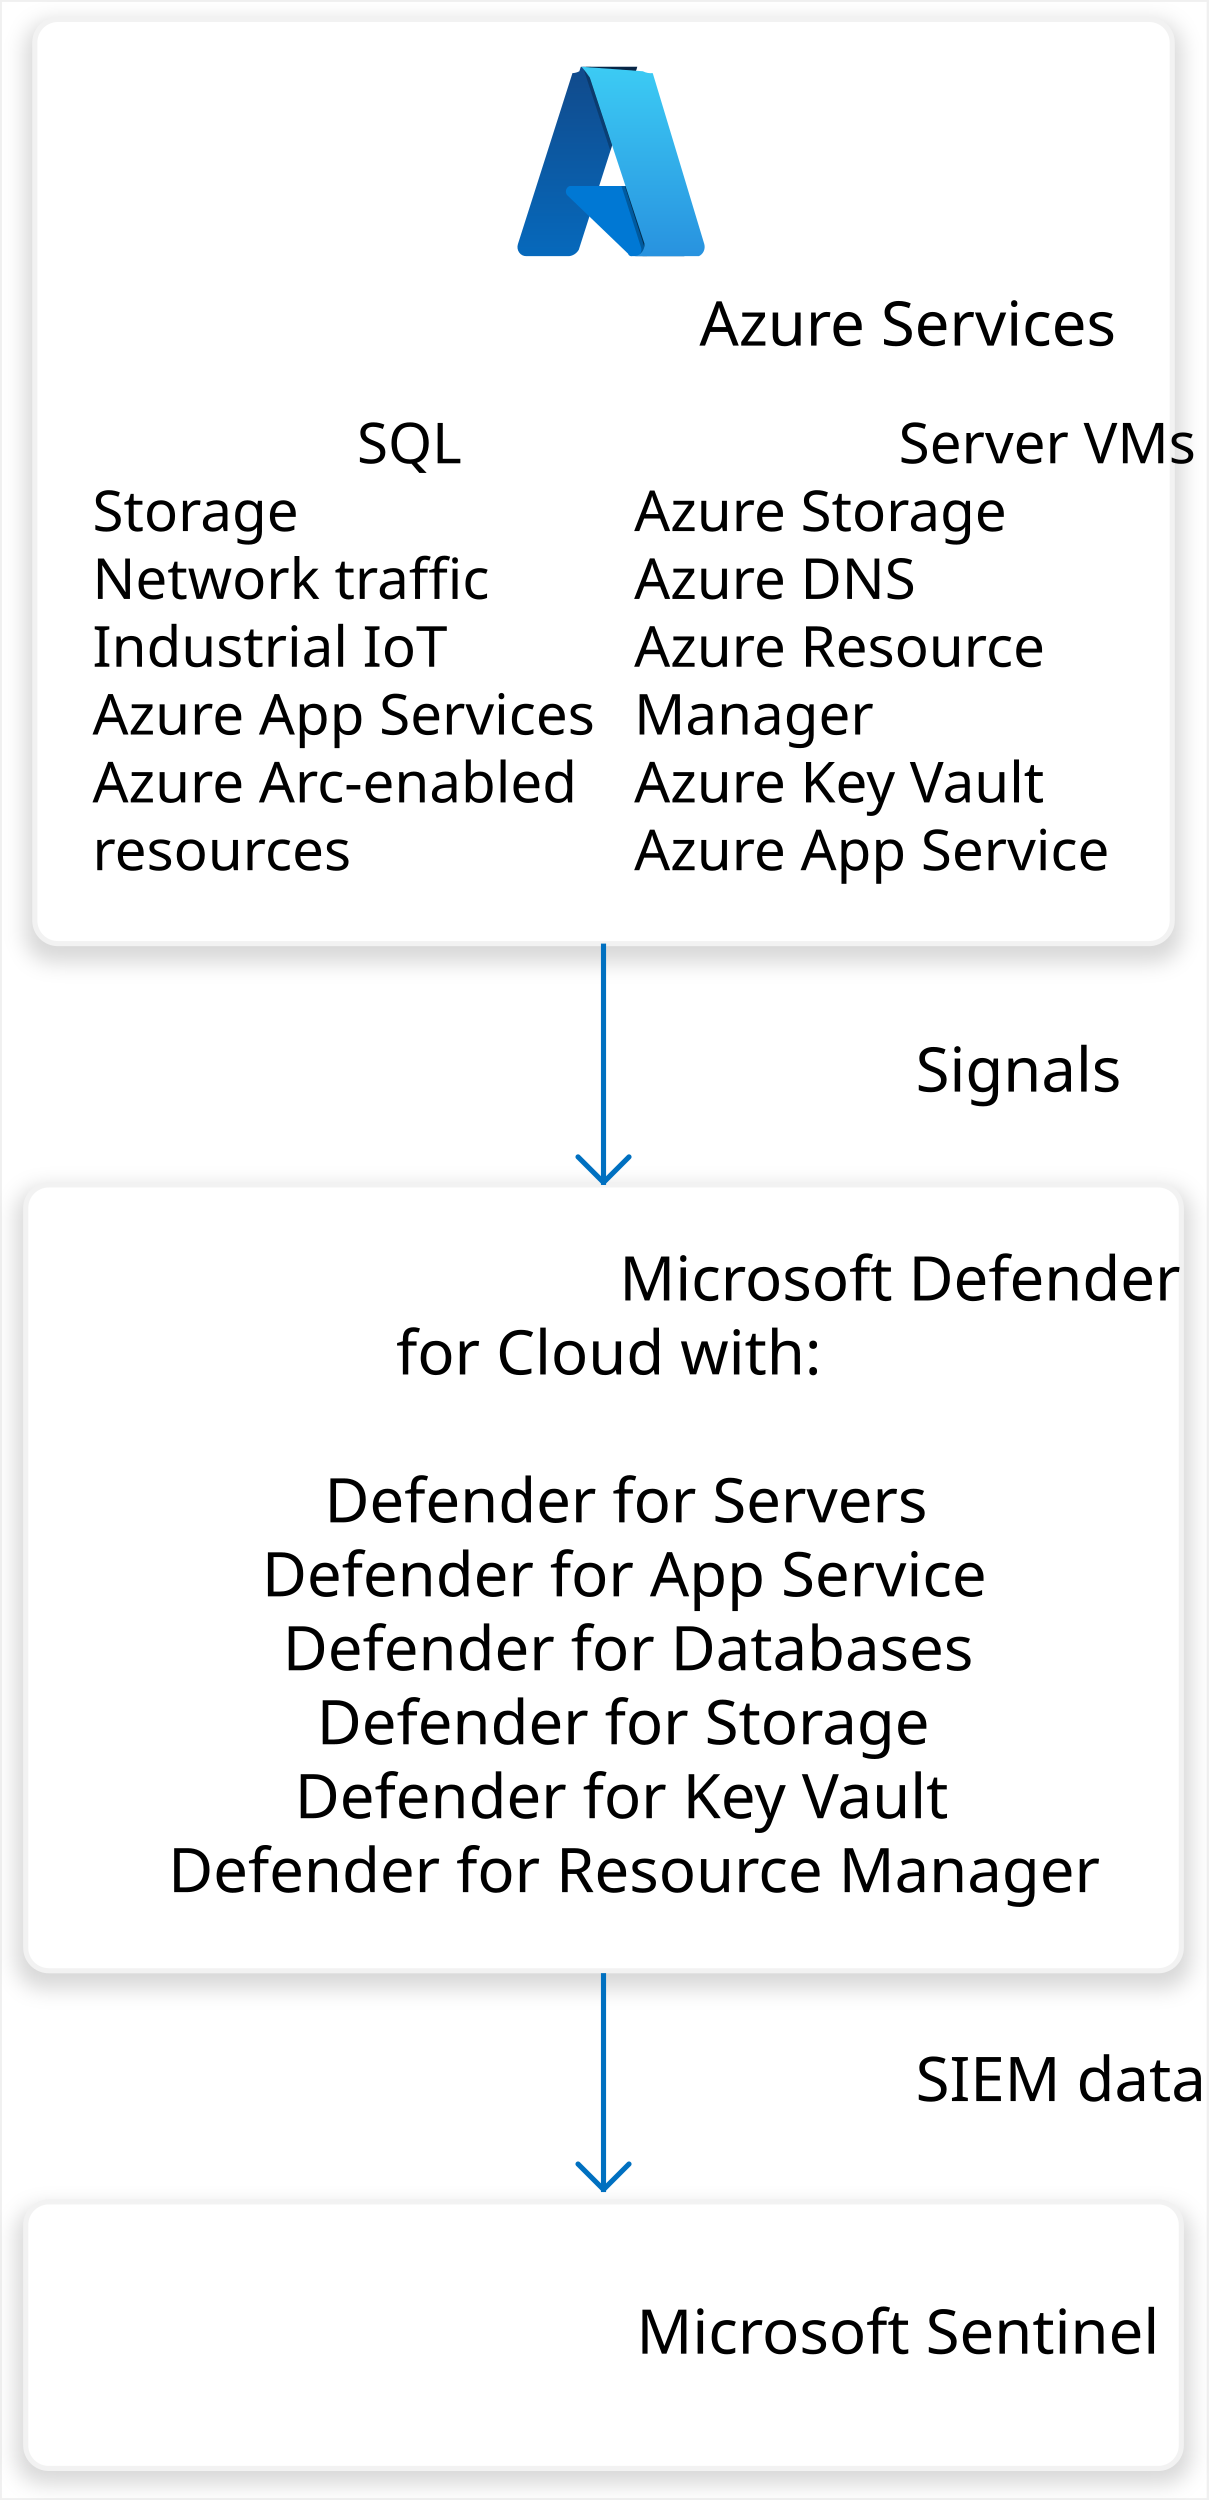
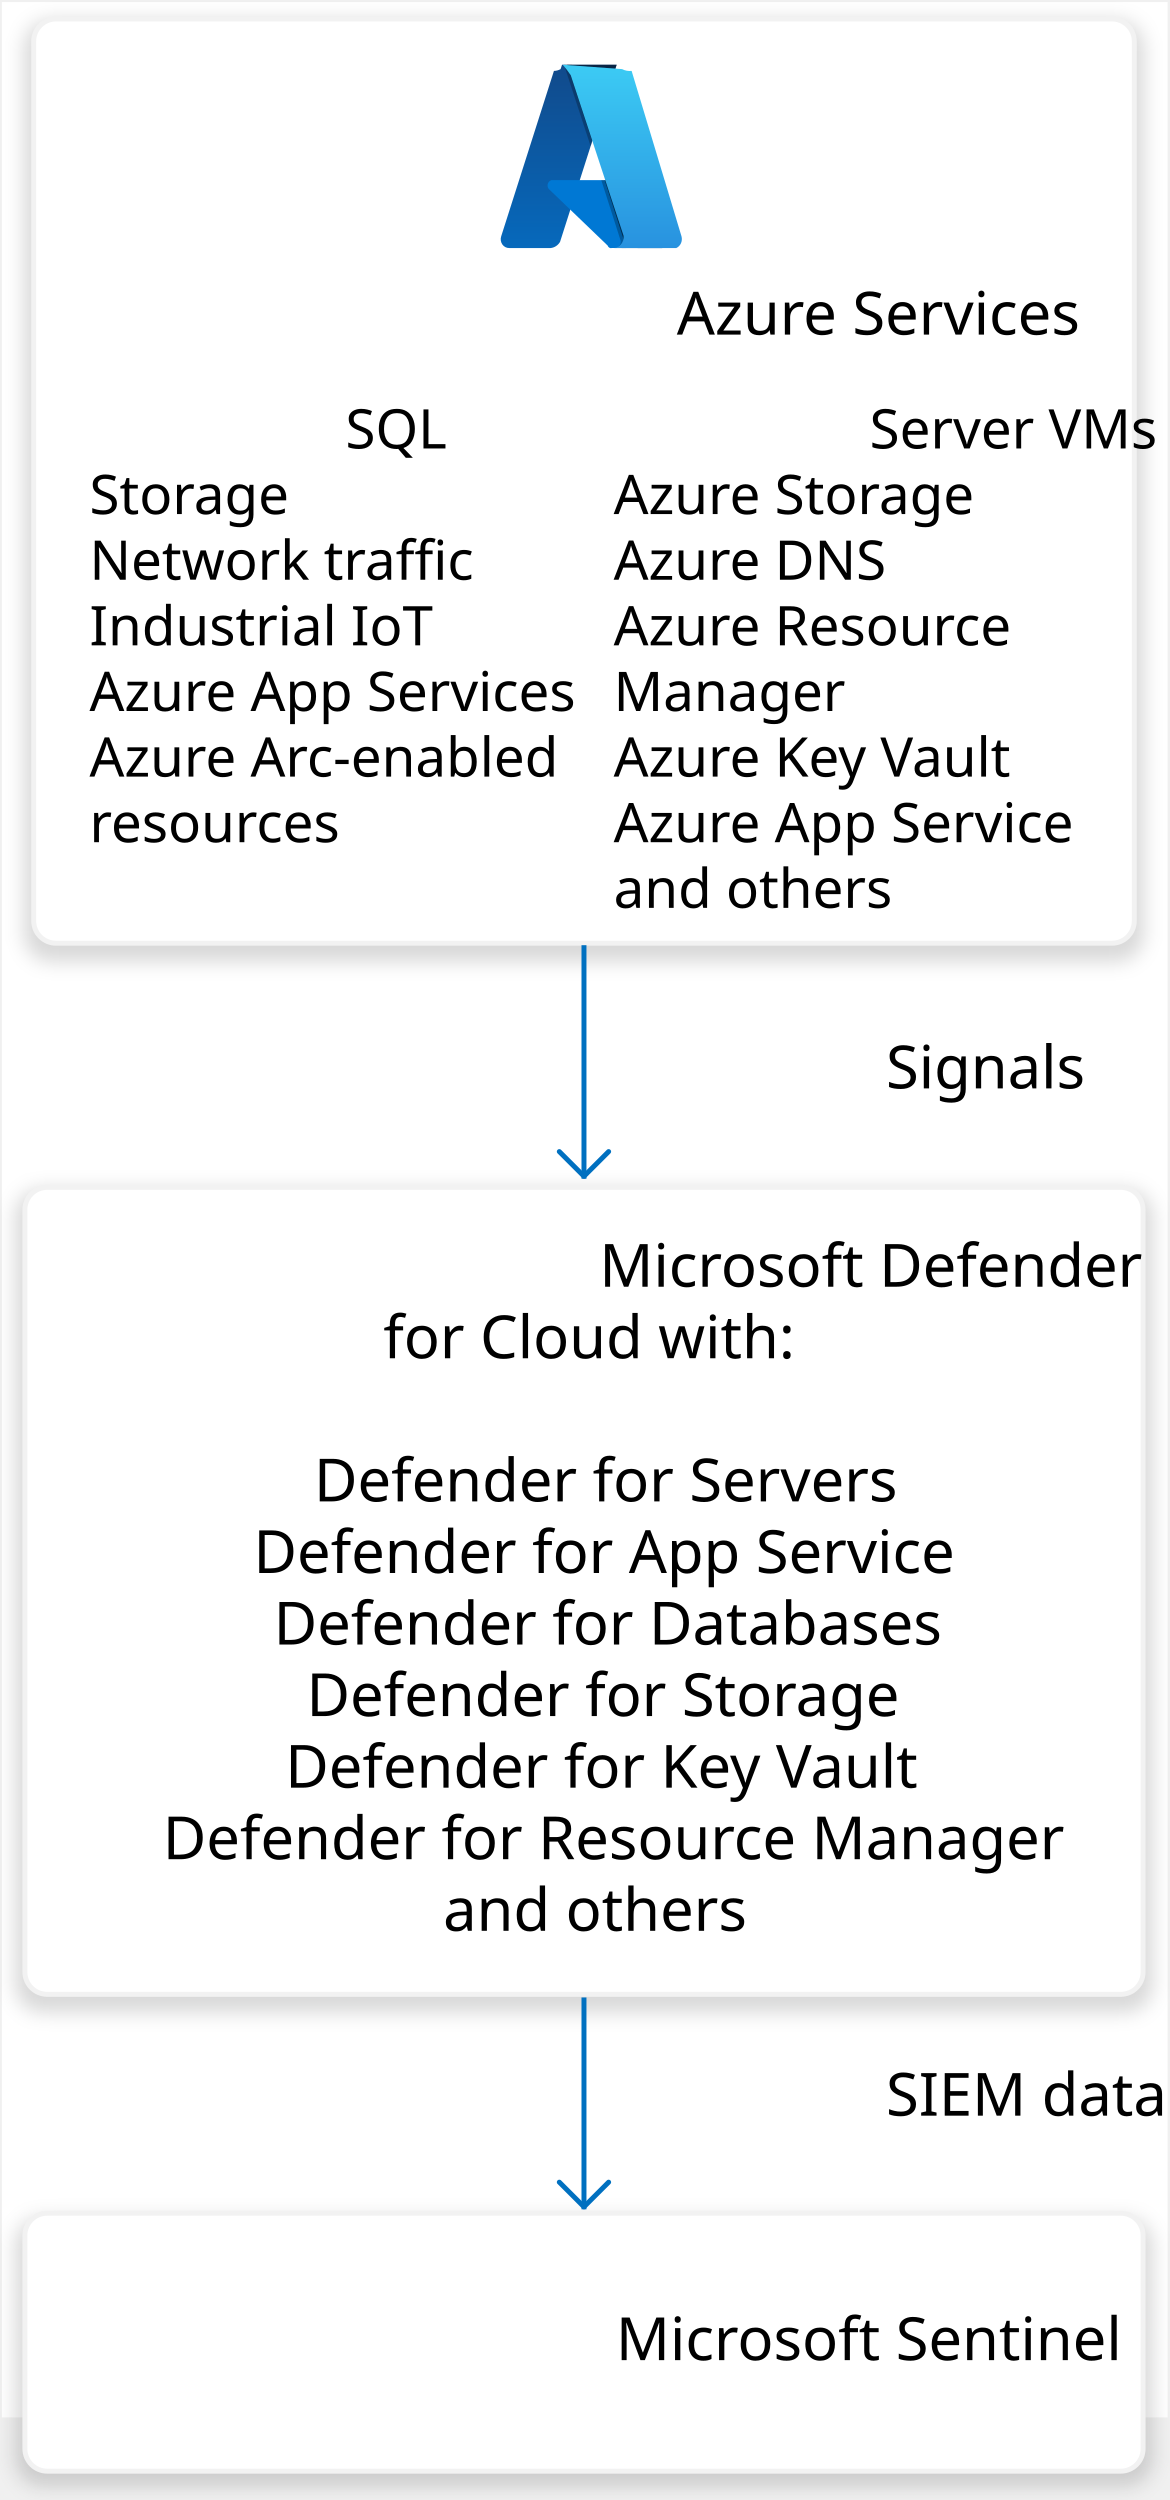
- <svg xmlns="http://www.w3.org/2000/svg" xmlns:ns1="http://schemas.microsoft.com/visio/2003/SVGExtensions/" xmlns:xlink="http://www.w3.org/1999/xlink" width="3.268in" height="6.76in" viewBox="0 0 235.313 486.75" xml:space="preserve" color-interpolation-filters="sRGB" class="st17">
+ <svg xmlns="http://www.w3.org/2000/svg" xmlns:ns1="http://schemas.microsoft.com/visio/2003/SVGExtensions/" xmlns:xlink="http://www.w3.org/1999/xlink" width="3.268in" height="6.986in" viewBox="0 0 235.313 502.957" xml:space="preserve" color-interpolation-filters="sRGB" class="st17">
  <ns1:documentProperties ns1:langID="1033" ns1:viewMarkup="false" />
  <style type="text/css">
	
		.st1 {fill:#ffffff;stroke:none;stroke-linecap:round;stroke-linejoin:round;stroke-width:0.75}
		.st2 {visibility:visible}
		.st3 {fill:#000000;fill-opacity:0.15;filter:url(#filter_2);stroke:#000000;stroke-opacity:0.15}
		.st4 {fill:#ffffff;stroke:#f2f2f2;stroke-width:1}
		.st5 {fill:#000000;font-family:Segoe UI Semibold;font-size:1em}
		.st6 {font-size:1em}
		.st7 {font-family:Segoe UI;font-size:1em}
		.st8 {fill:#000000;font-family:Segoe UI;font-size:0.917em}
- 		.st9 {fill:url(#grad0-47);stroke:none;stroke-linecap:butt;stroke-width:0.75}
+ 		.st9 {fill:url(#grad0-49);stroke:none;stroke-linecap:butt;stroke-width:0.75}
		.st10 {fill:#0078d4;stroke:none;stroke-linecap:butt;stroke-width:0.75}
		.st11 {fill:#000000;fill-opacity:0.5;stroke:none;stroke-linecap:butt;stroke-width:0.75}
		.st12 {fill:#000000;fill-opacity:0.25;stroke:none;stroke-linecap:butt;stroke-width:0.75}
- 		.st13 {fill:url(#grad0-63);stroke:none;stroke-linecap:butt;stroke-width:0.75}
+ 		.st13 {fill:url(#grad0-65);stroke:none;stroke-linecap:butt;stroke-width:0.75}
		.st14 {fill:none;stroke:none;stroke-width:1}
- 		.st15 {marker-end:url(#mrkr1-78);stroke:#0070c0;stroke-width:1}
+ 		.st15 {marker-end:url(#mrkr1-80);stroke:#0070c0;stroke-width:1}
		.st16 {fill:#0070c0;fill-opacity:1;stroke:#0070c0;stroke-opacity:1;stroke-width:0.202}
		.st17 {fill:none;fill-rule:evenodd;font-size:12px;overflow:visible;stroke-linecap:square;stroke-miterlimit:3}
	
	</style>
  <defs id="Patterns_And_Gradients">
-     <linearGradient id="grad0-47" x1="0" y1="0" x2="1" y2="0" gradientTransform="rotate(90 0.5 0.5)">
+     <linearGradient id="grad0-49" x1="0" y1="0" x2="1" y2="0" gradientTransform="rotate(90 0.5 0.5)">
      <stop offset="0" stop-color="#114a8b" stop-opacity="1" />
      <stop offset="1" stop-color="#0669bc" stop-opacity="1" />
    </linearGradient>
-     <linearGradient id="grad0-63" x1="0" y1="0" x2="1" y2="0" gradientTransform="rotate(90 0.5 0.5)">
+     <linearGradient id="grad0-65" x1="0" y1="0" x2="1" y2="0" gradientTransform="rotate(90 0.5 0.5)">
      <stop offset="0" stop-color="#3ccbf4" stop-opacity="1" />
      <stop offset="1" stop-color="#2892df" stop-opacity="1" />
    </linearGradient>
  </defs>
  <defs id="Markers">
    <g id="lend1">
      <path d="M 1 -1 L 0 0 L 1 1 " style="stroke-linecap:round;stroke-linejoin:round;fill:none" />
    </g>
-     <marker id="mrkr1-78" class="st16" ns1:arrowType="1" ns1:arrowSize="4" orient="auto" markerUnits="strokeWidth" overflow="visible">
+     <marker id="mrkr1-80" class="st16" ns1:arrowType="1" ns1:arrowSize="4" orient="auto" markerUnits="strokeWidth" overflow="visible">
      <use xlink:href="#lend1" transform="scale(-4.96,-4.96) " />
    </marker>
  </defs>
  <defs id="Filters">
    <filter id="filter_2">
      <feGaussianBlur stdDeviation="2" />
    </filter>
  </defs>
  <g ns1:mID="0" ns1:index="1" ns1:groupContext="foregroundPage">
    <ns1:userDefs>
      <ns1:ud ns1:nameU="visNavType" ns1:val="VT0(1):26" />
    </ns1:userDefs>
    <ns1:pageProperties ns1:drawingScale="1" ns1:pageScale="1" ns1:drawingUnits="19" ns1:shadowOffsetX="9" ns1:shadowOffsetY="-9" />
    <ns1:layer ns1:name="Shapes" ns1:index="0" ns1:glue="false" />
    <ns1:layer ns1:name="Text" ns1:index="1" ns1:glue="false" />
    <ns1:layer ns1:name="Icons" ns1:index="2" ns1:glue="false" />
-     <g id="shape1322-1" ns1:mID="1322" ns1:groupContext="shape" transform="translate(0.375,-0.375)">
+     <g id="shape1322-1" ns1:mID="1322" ns1:groupContext="shape" transform="translate(0.375,-16.5824)">
      <ns1:userDefs>
        <ns1:ud ns1:nameU="visNavOrder" ns1:val="VT0(111000):26" />
      </ns1:userDefs>
-       <rect x="0" y="0.75" width="234.562" height="486" class="st1" />
-     </g>
-     <g id="shape1221-3" ns1:mID="1221" ns1:groupContext="shape" ns1:layerMember="0" transform="translate(5.005,-103.045)">
+       <rect x="0" y="16.957" width="234.562" height="486" class="st1" />
+     </g>
+     <g id="shape1221-3" ns1:mID="1221" ns1:groupContext="shape" ns1:layerMember="0" transform="translate(5.005,-101.707)">
      <ns1:userDefs>
        <ns1:ud ns1:nameU="visNavOrder" ns1:prompt="" ns1:val="VT0(96000):26" />
        <ns1:ud ns1:nameU="msvThemeColors" ns1:val="VT0(254):26" />
      </ns1:userDefs>
      <ns1:textBlock ns1:margins="rect(4,4,4,4)" />
-       <ns1:textRect cx="112.5" cy="410.25" width="225.01" height="153" />
-       <g id="shadow1221-4" ns1:groupContext="shadow" ns1:shadowOffsetX="4.40873E-24" ns1:shadowOffsetY="-2" ns1:shadowType="1" ns1:shadowScale="1.01" transform="matrix(1.01,0,0,1.01,-1.125,-2.1025)" class="st2">
-         <rect x="0" y="333.75" width="225" height="153" rx="4.5" ry="4.5" class="st3" />
-       </g>
-       <rect x="0" y="333.75" width="225" height="153" rx="4.5" ry="4.5" class="st4" />
-       <text x="59.43" y="356.25" class="st5" ns1:langID="1033">
+       <ns1:textRect cx="112.5" cy="421.77" width="225.01" height="162.375" />
+       <g id="shadow1221-4" ns1:groupContext="shadow" ns1:shadowOffsetX="4.40873E-24" ns1:shadowOffsetY="-2" ns1:shadowType="1" ns1:shadowScale="1.01" transform="matrix(1.01,0,0,1.01,-1.125,-2.2177)" class="st2">
+         <rect x="0" y="340.582" width="225" height="162.375" rx="4.5" ry="4.5" class="st3" />
+       </g>
+       <rect x="0" y="340.582" width="225" height="162.375" rx="4.5" ry="4.5" class="st4" />
+       <text x="59.43" y="360.57" class="st5" ns1:langID="1033">
        <ns1:paragraph ns1:horizAlign="1" />
        <ns1:tabList />Microsoft Defender<ns1:lf />
        <tspan x="72.12" dy="1.2em" class="st6">for Cloud with:<ns1:newlineChar />
          <ns1:newlineChar />
        </tspan>
        <tspan x="58.17" dy="2.4em" class="st7">Defender for Servers<ns1:newlineChar />
        </tspan>
        <tspan x="46" dy="1.2em" class="st7">Defender for App Service<ns1:newlineChar />
        </tspan>
        <tspan x="50.06" dy="1.2em" class="st7">Defender for Databases<ns1:newlineChar />
        </tspan>
        <tspan x="56.67" dy="1.2em" class="st7">Defender for Storage<ns1:newlineChar />
        </tspan>
        <tspan x="52.39" dy="1.2em" class="st7">Defender for Key Vault<ns1:newlineChar />
        </tspan>
-         <tspan x="27.75" dy="1.2em" class="st7">Defender for Resource Manager</tspan>
+         <tspan x="27.75" dy="1.2em" class="st7">Defender for Resource Manager<ns1:newlineChar />
+         </tspan>
+         <tspan x="84.16" dy="1.2em" class="st7">and others</tspan>
      </text>
    </g>
-     <g id="shape1274-16" ns1:mID="1274" ns1:groupContext="shape" ns1:layerMember="0" transform="translate(6.77434,-303.03)">
+     <g id="shape1274-17" ns1:mID="1274" ns1:groupContext="shape" ns1:layerMember="0" transform="translate(6.77434,-313.207)">
      <ns1:userDefs>
        <ns1:ud ns1:nameU="visNavOrder" ns1:prompt="" ns1:val="VT0(97000):26" />
        <ns1:ud ns1:nameU="msvThemeColors" ns1:val="VT0(254):26" />
      </ns1:userDefs>
-       <g id="shadow1274-17" ns1:groupContext="shadow" ns1:shadowOffsetX="4.40873E-24" ns1:shadowOffsetY="-2" ns1:shadowType="1" ns1:shadowScale="1.01" transform="matrix(1.01,0,0,1.01,-1.10731,-1.96781)" class="st2">
-         <rect x="0" y="306.813" width="221.461" height="179.937" rx="4.5" ry="4.5" class="st3" />
-       </g>
-       <rect x="0" y="306.813" width="221.461" height="179.937" rx="4.5" ry="4.5" class="st4" />
-     </g>
-     <g id="shape1275-21" ns1:mID="1275" ns1:groupContext="shape" ns1:layerMember="1" transform="translate(63.909,-411.43)">
+       <g id="shadow1274-18" ns1:groupContext="shadow" ns1:shadowOffsetX="4.40873E-24" ns1:shadowOffsetY="-2" ns1:shadowType="1" ns1:shadowScale="1.01" transform="matrix(1.01,0,0,1.01,-1.10731,-2.09974)" class="st2">
+         <rect x="0" y="316.99" width="221.461" height="185.967" rx="4.5" ry="4.5" class="st3" />
+       </g>
+       <rect x="0" y="316.99" width="221.461" height="185.967" rx="4.5" ry="4.5" class="st4" />
+     </g>
+     <g id="shape1275-22" ns1:mID="1275" ns1:groupContext="shape" ns1:layerMember="1" transform="translate(63.909,-427.638)">
      <ns1:userDefs>
        <ns1:ud ns1:nameU="visNavOrder" ns1:prompt="" ns1:val="VT0(99000):26" />
        <ns1:ud ns1:nameU="msvThemeColors" ns1:val="VT0(254):26" />
      </ns1:userDefs>
      <ns1:textBlock ns1:margins="rect(4,4,4,4)" />
-       <ns1:textRect cx="55.365" cy="475.115" width="110.74" height="23.27" />
-       <rect x="0" y="463.48" width="110.731" height="23.27" class="st1" />
-       <text x="16.11" y="478.71" class="st5" ns1:langID="1033">
+       <ns1:textRect cx="55.365" cy="491.322" width="110.74" height="23.27" />
+       <rect x="0" y="479.687" width="110.731" height="23.27" class="st1" />
+       <text x="16.11" y="494.92" class="st5" ns1:langID="1033">
        <ns1:paragraph ns1:horizAlign="1" ns1:bulletSize="0.166667" />
        <ns1:tabList />Azure Services</text>
    </g>
-     <g id="shape1276-24" ns1:mID="1276" ns1:groupContext="shape" ns1:layerMember="1" transform="translate(14.005,-387.181)">
+     <g id="shape1276-25" ns1:mID="1276" ns1:groupContext="shape" ns1:layerMember="1" transform="translate(14.005,-403.389)">
      <ns1:userDefs>
        <ns1:ud ns1:nameU="visNavOrder" ns1:prompt="" ns1:val="VT0(100000):26" />
        <ns1:ud ns1:nameU="msvThemeColors" ns1:val="VT0(254):26" />
      </ns1:userDefs>
      <ns1:textBlock ns1:margins="rect(4,4,4,4)" ns1:verticalAlign="0" />
-       <ns1:textRect cx="51.905" cy="475.115" width="103.81" height="23.27" />
-       <rect x="0" y="463.48" width="103.81" height="23.27" class="st1" />
-       <text x="4" y="477.38" class="st8" ns1:langID="1033">
+       <ns1:textRect cx="51.905" cy="491.322" width="103.81" height="23.27" />
+       <rect x="0" y="479.687" width="103.81" height="23.27" class="st1" />
+       <text x="4" y="493.59" class="st8" ns1:langID="1033">
        <ns1:paragraph ns1:bulletSize="0.166667" />
        <ns1:tabList />SQL<ns1:newlineChar />
        <tspan x="4" dy="1.2em" class="st6">Storage<ns1:newlineChar />
        </tspan>
        <tspan x="4" dy="1.2em" class="st6">Network traffic<ns1:newlineChar />
        </tspan>
        <tspan x="4" dy="1.2em" class="st6">Industrial IoT<ns1:newlineChar />
        </tspan>
        <tspan x="4" dy="1.2em" class="st6">Azure App Services<ns1:newlineChar />
        </tspan>
        <tspan x="4" dy="1.2em" class="st6">Azure Arc</tspan>-enabled <tspan x="4" dy="1.2em" class="st6">resources</tspan>
      </text>
    </g>
-     <g id="shape1277-33" ns1:mID="1277" ns1:groupContext="shape" ns1:layerMember="1" transform="translate(119.47,-387.181)">
+     <g id="shape1277-34" ns1:mID="1277" ns1:groupContext="shape" ns1:layerMember="1" transform="translate(119.47,-403.389)">
      <ns1:userDefs>
        <ns1:ud ns1:nameU="visNavOrder" ns1:prompt="" ns1:val="VT0(101000):26" />
        <ns1:ud ns1:nameU="msvThemeColors" ns1:val="VT0(254):26" />
      </ns1:userDefs>
      <ns1:textBlock ns1:margins="rect(4,4,4,4)" ns1:verticalAlign="0" />
-       <ns1:textRect cx="51.905" cy="475.115" width="103.81" height="23.27" />
-       <rect x="0" y="463.48" width="103.81" height="23.27" class="st1" />
-       <text x="4" y="477.38" class="st8" ns1:langID="1033">
+       <ns1:textRect cx="51.905" cy="491.322" width="103.81" height="23.27" />
+       <rect x="0" y="479.687" width="103.81" height="23.27" class="st1" />
+       <text x="4" y="493.59" class="st8" ns1:langID="1033">
        <ns1:paragraph ns1:bulletSize="0.166667" />
        <ns1:tabList />Server VMs<ns1:newlineChar />
        <tspan x="4" dy="1.2em" class="st6">Azure Storage<ns1:newlineChar />
        </tspan>
        <tspan x="4" dy="1.2em" class="st6">Azure DNS<ns1:newlineChar />
        </tspan>
        <tspan x="4" dy="1.2em" class="st6">Azure Resource </tspan>
        <tspan x="4" dy="1.2em" class="st6">Manager<ns1:newlineChar />
        </tspan>
        <tspan x="4" dy="1.2em" class="st6">Azure Key Vault<ns1:newlineChar />
        </tspan>
-         <tspan x="4" dy="1.2em" class="st6">Azure App Service</tspan>
+         <tspan x="4" dy="1.2em" class="st6">Azure App Service<ns1:newlineChar />
+         </tspan>
+         <tspan x="4" dy="1.2em" class="st6">and others</tspan>
      </text>
    </g>
-     <g id="group1278-42" transform="translate(100.838,-438.07)" ns1:mID="1278" ns1:groupContext="group" ns1:layerMember="2">
+     <g id="group1278-44" transform="translate(100.838,-454.278)" ns1:mID="1278" ns1:groupContext="group" ns1:layerMember="2">
      <ns1:userDefs>
        <ns1:ud ns1:nameU="msvDisableCustomConnectionPoints" ns1:prompt="" ns1:val="VT4(True)" />
        <ns1:ud ns1:nameU="visNavOrder" ns1:val="VT0(103000):26" />
      </ns1:userDefs>
-       <g id="group1279-43" transform="translate(0,1.19035)" ns1:mID="1279" ns1:groupContext="group" ns1:layerMember="2">
-         <g id="shape1280-44" ns1:mID="1280" ns1:groupContext="shape" ns1:layerMember="2">
-           <path d="M12.25 449.88 L23.24 449.88 L11.85 485.51 A2.525 2.667 0 0 1 9.98 486.75 L1.63 486.75 A1.68 1.774          0 0 1 0 484.41 L10.62 451.11 A2.996 3.163 -180 0 0 11.96 450.75 L12.25 449.88 Z" class="st9" />
-         </g>
-         <g id="shape1281-48" ns1:mID="1281" ns1:groupContext="shape" ns1:layerMember="2" transform="translate(9.36324,5.68434E-14)">
-           <path d="M18.06 473.09 L0.74 473.09 A1.06 1.119 -180 0 0 0.19 474.84 L12.07 486.26 a0.703 0.742 -180          0 0 0.86 0.488 L23.05 486.75 L18.06 473.09 Z" class="st10" />
-         </g>
-         <g id="group1282-50" transform="translate(13.2681,5.68434E-14)" ns1:mID="1282" ns1:groupContext="group" ns1:layerMember="2">
-           <g id="shape1283-51" ns1:mID="1283" ns1:groupContext="shape" ns1:layerMember="2" transform="translate(7.56045,5.68434E-14)">
-             <path d="M3.51 486.75 L11.58 486.75 L6.58 473.09 L0 473.09 L3.81 485 A2.18 2.302 0 0 1 3.43 486.75 L3.51           486.75 Z" class="st11" />
-           </g>
-           <g id="shape1284-53" ns1:mID="1284" ns1:groupContext="shape" ns1:layerMember="2" transform="translate(9.49241E-14,-21.4998)">
-             <path d="M5.05 486.75 L9.97 471.38 L0 471.38 A3.929 4.149 -180 0 0 0.33 472.34 L5.05 486.75 Z" class="st11" />
-           </g>
-         </g>
-         <g id="group1285-55" transform="translate(12.6457,5.68434E-14)" ns1:mID="1285" ns1:groupContext="group" ns1:layerMember="2">
-           <g id="shape1286-56" ns1:mID="1286" ns1:groupContext="shape" ns1:layerMember="2" transform="translate(0,-20.4876)">
-             <path d="M0 470.36 L5.36 486.75 L6.1 484.42 L1.61 470.36 L0 470.36 Z" class="st12" />
-           </g>
-           <g id="shape1287-58" ns1:mID="1287" ns1:groupContext="shape" ns1:layerMember="2" transform="translate(7.49981,5.68434E-14)">
-             <path d="M2.65 486.75 L4.96 486.75 A3.294 3.479 -180 0 0 4.98 484.82 L1.37 473.09 L0 473.09 L3.88 485.21           A1.201 1.268 0 0 1 2.77 486.75 L2.65 486.75 Z" class="st12" />
-           </g>
-         </g>
-         <g id="shape1288-60" ns1:mID="1288" ns1:groupContext="shape" ns1:layerMember="2" transform="translate(12.3812,5.68434E-14)">
-           <path d="M13.87 451.11 A3.516 3.713 0 0 1 11.95 450.75 L0 449.88 A16.581 17.511 0 0 1 1.61 451.97 L12.26          484.32 A2.122 2.241 0 0 1 10.35 486.75 L22.86 486.75 A1.865 1.97 -180 0 0 23.91 484.41          L13.87 451.11 Z" class="st13" />
-         </g>
-       </g>
-     </g>
-     <g id="shape1317-64" ns1:mID="1317" ns1:groupContext="shape" ns1:layerMember="0" transform="translate(5.005,-6.13953)">
+       <g id="group1279-45" transform="translate(0,1.19035)" ns1:mID="1279" ns1:groupContext="group" ns1:layerMember="2">
+         <g id="shape1280-46" ns1:mID="1280" ns1:groupContext="shape" ns1:layerMember="2">
+           <path d="M12.25 466.08 L23.24 466.08 L11.85 501.72 A2.525 2.667 0 0 1 9.98 502.96 L1.63 502.96 A1.68 1.774          0 0 1 0 500.62 L10.62 467.32 A2.996 3.163 -180 0 0 11.96 466.96 L12.25 466.08 Z" class="st9" />
+         </g>
+         <g id="shape1281-50" ns1:mID="1281" ns1:groupContext="shape" ns1:layerMember="2" transform="translate(9.36324,5.68434E-14)">
+           <path d="M18.06 489.3 L0.74 489.3 A1.06 1.119 -180 0 0 0.19 491.05 L12.07 502.47 a0.703 0.742 -180          0 0 0.86 0.488 L23.05 502.96 L18.06 489.3 Z" class="st10" />
+         </g>
+         <g id="group1282-52" transform="translate(13.2681,5.68434E-14)" ns1:mID="1282" ns1:groupContext="group" ns1:layerMember="2">
+           <g id="shape1283-53" ns1:mID="1283" ns1:groupContext="shape" ns1:layerMember="2" transform="translate(7.56045,5.68434E-14)">
+             <path d="M3.51 502.96 L11.58 502.96 L6.58 489.3 L0 489.3 L3.81 501.2 A2.18 2.302 0 0 1 3.43 502.96 L3.51           502.96 Z" class="st11" />
+           </g>
+           <g id="shape1284-55" ns1:mID="1284" ns1:groupContext="shape" ns1:layerMember="2" transform="translate(9.49241E-14,-21.4998)">
+             <path d="M5.05 502.96 L9.97 487.58 L0 487.58 A3.929 4.149 -180 0 0 0.33 488.55 L5.05 502.96 Z" class="st11" />
+           </g>
+         </g>
+         <g id="group1285-57" transform="translate(12.6457,5.68434E-14)" ns1:mID="1285" ns1:groupContext="group" ns1:layerMember="2">
+           <g id="shape1286-58" ns1:mID="1286" ns1:groupContext="shape" ns1:layerMember="2" transform="translate(0,-20.4876)">
+             <path d="M0 486.57 L5.36 502.96 L6.1 500.63 L1.61 486.57 L0 486.57 Z" class="st12" />
+           </g>
+           <g id="shape1287-60" ns1:mID="1287" ns1:groupContext="shape" ns1:layerMember="2" transform="translate(7.49981,5.68434E-14)">
+             <path d="M2.65 502.96 L4.96 502.96 A3.294 3.479 -180 0 0 4.98 501.03 L1.37 489.3 L0 489.3 L3.88 501.42           A1.201 1.268 0 0 1 2.77 502.96 L2.65 502.96 Z" class="st12" />
+           </g>
+         </g>
+         <g id="shape1288-62" ns1:mID="1288" ns1:groupContext="shape" ns1:layerMember="2" transform="translate(12.3812,5.68434E-14)">
+           <path d="M13.87 467.32 A3.516 3.713 0 0 1 11.95 466.96 L0 466.08 A16.581 17.511 0 0 1 1.61 468.18 L12.26          500.52 A2.122 2.241 0 0 1 10.35 502.96 L22.86 502.96 A1.865 1.97 -180 0 0 23.91 500.62          L13.87 467.32 Z" class="st13" />
+         </g>
+       </g>
+     </g>
+     <g id="shape1317-66" ns1:mID="1317" ns1:groupContext="shape" ns1:layerMember="0" transform="translate(5.005,-5.76452)">
      <ns1:userDefs>
        <ns1:ud ns1:nameU="visNavOrder" ns1:prompt="" ns1:val="VT0(42000):26" />
        <ns1:ud ns1:nameU="msvThemeColors" ns1:val="VT0(254):26" />
      </ns1:userDefs>
      <ns1:textBlock ns1:margins="rect(4,4,4,4)" />
-       <ns1:textRect cx="112.5" cy="460.798" width="225.01" height="51.905" />
-       <g id="shadow1317-65" ns1:groupContext="shadow" ns1:shadowOffsetX="4.40873E-24" ns1:shadowOffsetY="-2" ns1:shadowType="1" ns1:shadowScale="1.01" transform="matrix(1.01,0,0,1.01,-1.125,-2.60798)" class="st2">
-         <rect x="0" y="434.845" width="225" height="51.905" rx="4.5" ry="4.5" class="st3" />
-       </g>
-       <rect x="0" y="434.845" width="225" height="51.905" rx="4.5" ry="4.5" class="st4" />
-       <text x="62.76" y="464.4" class="st5" ns1:langID="1033">
+       <ns1:textRect cx="112.5" cy="477.005" width="225.01" height="51.905" />
+       <g id="shadow1317-67" ns1:groupContext="shadow" ns1:shadowOffsetX="4.40873E-24" ns1:shadowOffsetY="-2" ns1:shadowType="1" ns1:shadowScale="1.01" transform="matrix(1.01,0,0,1.01,-1.125,-2.77005)" class="st2">
+         <rect x="0" y="451.052" width="225" height="51.905" rx="4.5" ry="4.5" class="st3" />
+       </g>
+       <rect x="0" y="451.052" width="225" height="51.905" rx="4.5" ry="4.5" class="st4" />
+       <text x="62.76" y="480.61" class="st5" ns1:langID="1033">
        <ns1:paragraph ns1:horizAlign="1" />
        <ns1:tabList />Microsoft Sentinel</text>
    </g>
-     <g id="shape1318-70" ns1:mID="1318" ns1:groupContext="shape" ns1:layerMember="1" transform="translate(118.113,-70.0238)">
+     <g id="shape1318-72" ns1:mID="1318" ns1:groupContext="shape" ns1:layerMember="1" transform="translate(118.113,-69.6488)">
      <ns1:userDefs>
        <ns1:ud ns1:nameU="visNavOrder" ns1:val="VT0(44000):26" />
        <ns1:ud ns1:nameU="msvThemeColors" ns1:val="VT0(254):26" />
      </ns1:userDefs>
      <ns1:textBlock ns1:margins="rect(4,4,4,4)" />
-       <ns1:textRect cx="36.214" cy="475.504" width="72.43" height="22.492" />
-       <rect x="0" y="464.258" width="72.429" height="22.492" rx="4.5" ry="4.5" class="st14" />
-       <text x="4" y="479.1" class="st5" ns1:langID="1033">
+       <ns1:textRect cx="36.214" cy="491.711" width="72.43" height="22.492" />
+       <rect x="0" y="480.465" width="72.429" height="22.492" rx="4.5" ry="4.5" class="st14" />
+       <text x="4" y="495.31" class="st5" ns1:langID="1033">
        <ns1:paragraph />
        <ns1:tabList />SIEM data</text>
    </g>
-     <g id="shape1319-73" ns1:mID="1319" ns1:groupContext="shape" transform="translate(604.255,184.22) rotate(90)">
+     <g id="shape1319-75" ns1:mID="1319" ns1:groupContext="shape" transform="translate(620.462,190.65) rotate(90)">
      <ns1:userDefs>
        <ns1:ud ns1:nameU="visNavOrder" ns1:val="VT0(108000):26" />
      </ns1:userDefs>
-       <path d="M0 486.75 L45.99 486.75" class="st15" />
-     </g>
-     <g id="shape1320-79" ns1:mID="1320" ns1:groupContext="shape" transform="translate(604.255,384.668) rotate(90)">
+       <path d="M0 502.96 L45.99 502.96" class="st15" />
+     </g>
+     <g id="shape1320-81" ns1:mID="1320" ns1:groupContext="shape" transform="translate(620.462,402.375) rotate(90)">
      <ns1:userDefs>
        <ns1:ud ns1:nameU="visNavOrder" ns1:val="VT0(109000):26" />
      </ns1:userDefs>
-       <path d="M0 486.75 L41.63 486.75" class="st15" />
-     </g>
-     <g id="shape1321-84" ns1:mID="1321" ns1:groupContext="shape" ns1:layerMember="1" transform="translate(118.113,-266.573)">
+       <path d="M0 502.96 L41.63 502.96" class="st15" />
+     </g>
+     <g id="shape1321-86" ns1:mID="1321" ns1:groupContext="shape" ns1:layerMember="1" transform="translate(118.113,-276.35)">
      <ns1:userDefs>
        <ns1:ud ns1:nameU="visNavOrder" ns1:val="VT0(110000):26" />
        <ns1:ud ns1:nameU="msvThemeColors" ns1:val="VT0(254):26" />
      </ns1:userDefs>
      <ns1:textBlock ns1:margins="rect(4,4,4,4)" />
-       <ns1:textRect cx="36.214" cy="475.504" width="72.43" height="22.492" />
-       <rect x="0" y="464.258" width="72.429" height="22.492" rx="4.5" ry="4.5" class="st14" />
-       <text x="4" y="479.1" class="st5" ns1:langID="1033">
+       <ns1:textRect cx="36.214" cy="491.711" width="72.43" height="22.492" />
+       <rect x="0" y="480.465" width="72.429" height="22.492" rx="4.5" ry="4.5" class="st14" />
+       <text x="4" y="495.31" class="st5" ns1:langID="1033">
        <ns1:paragraph />
        <ns1:tabList />Signals</text>
    </g>
  </g>
</svg>
